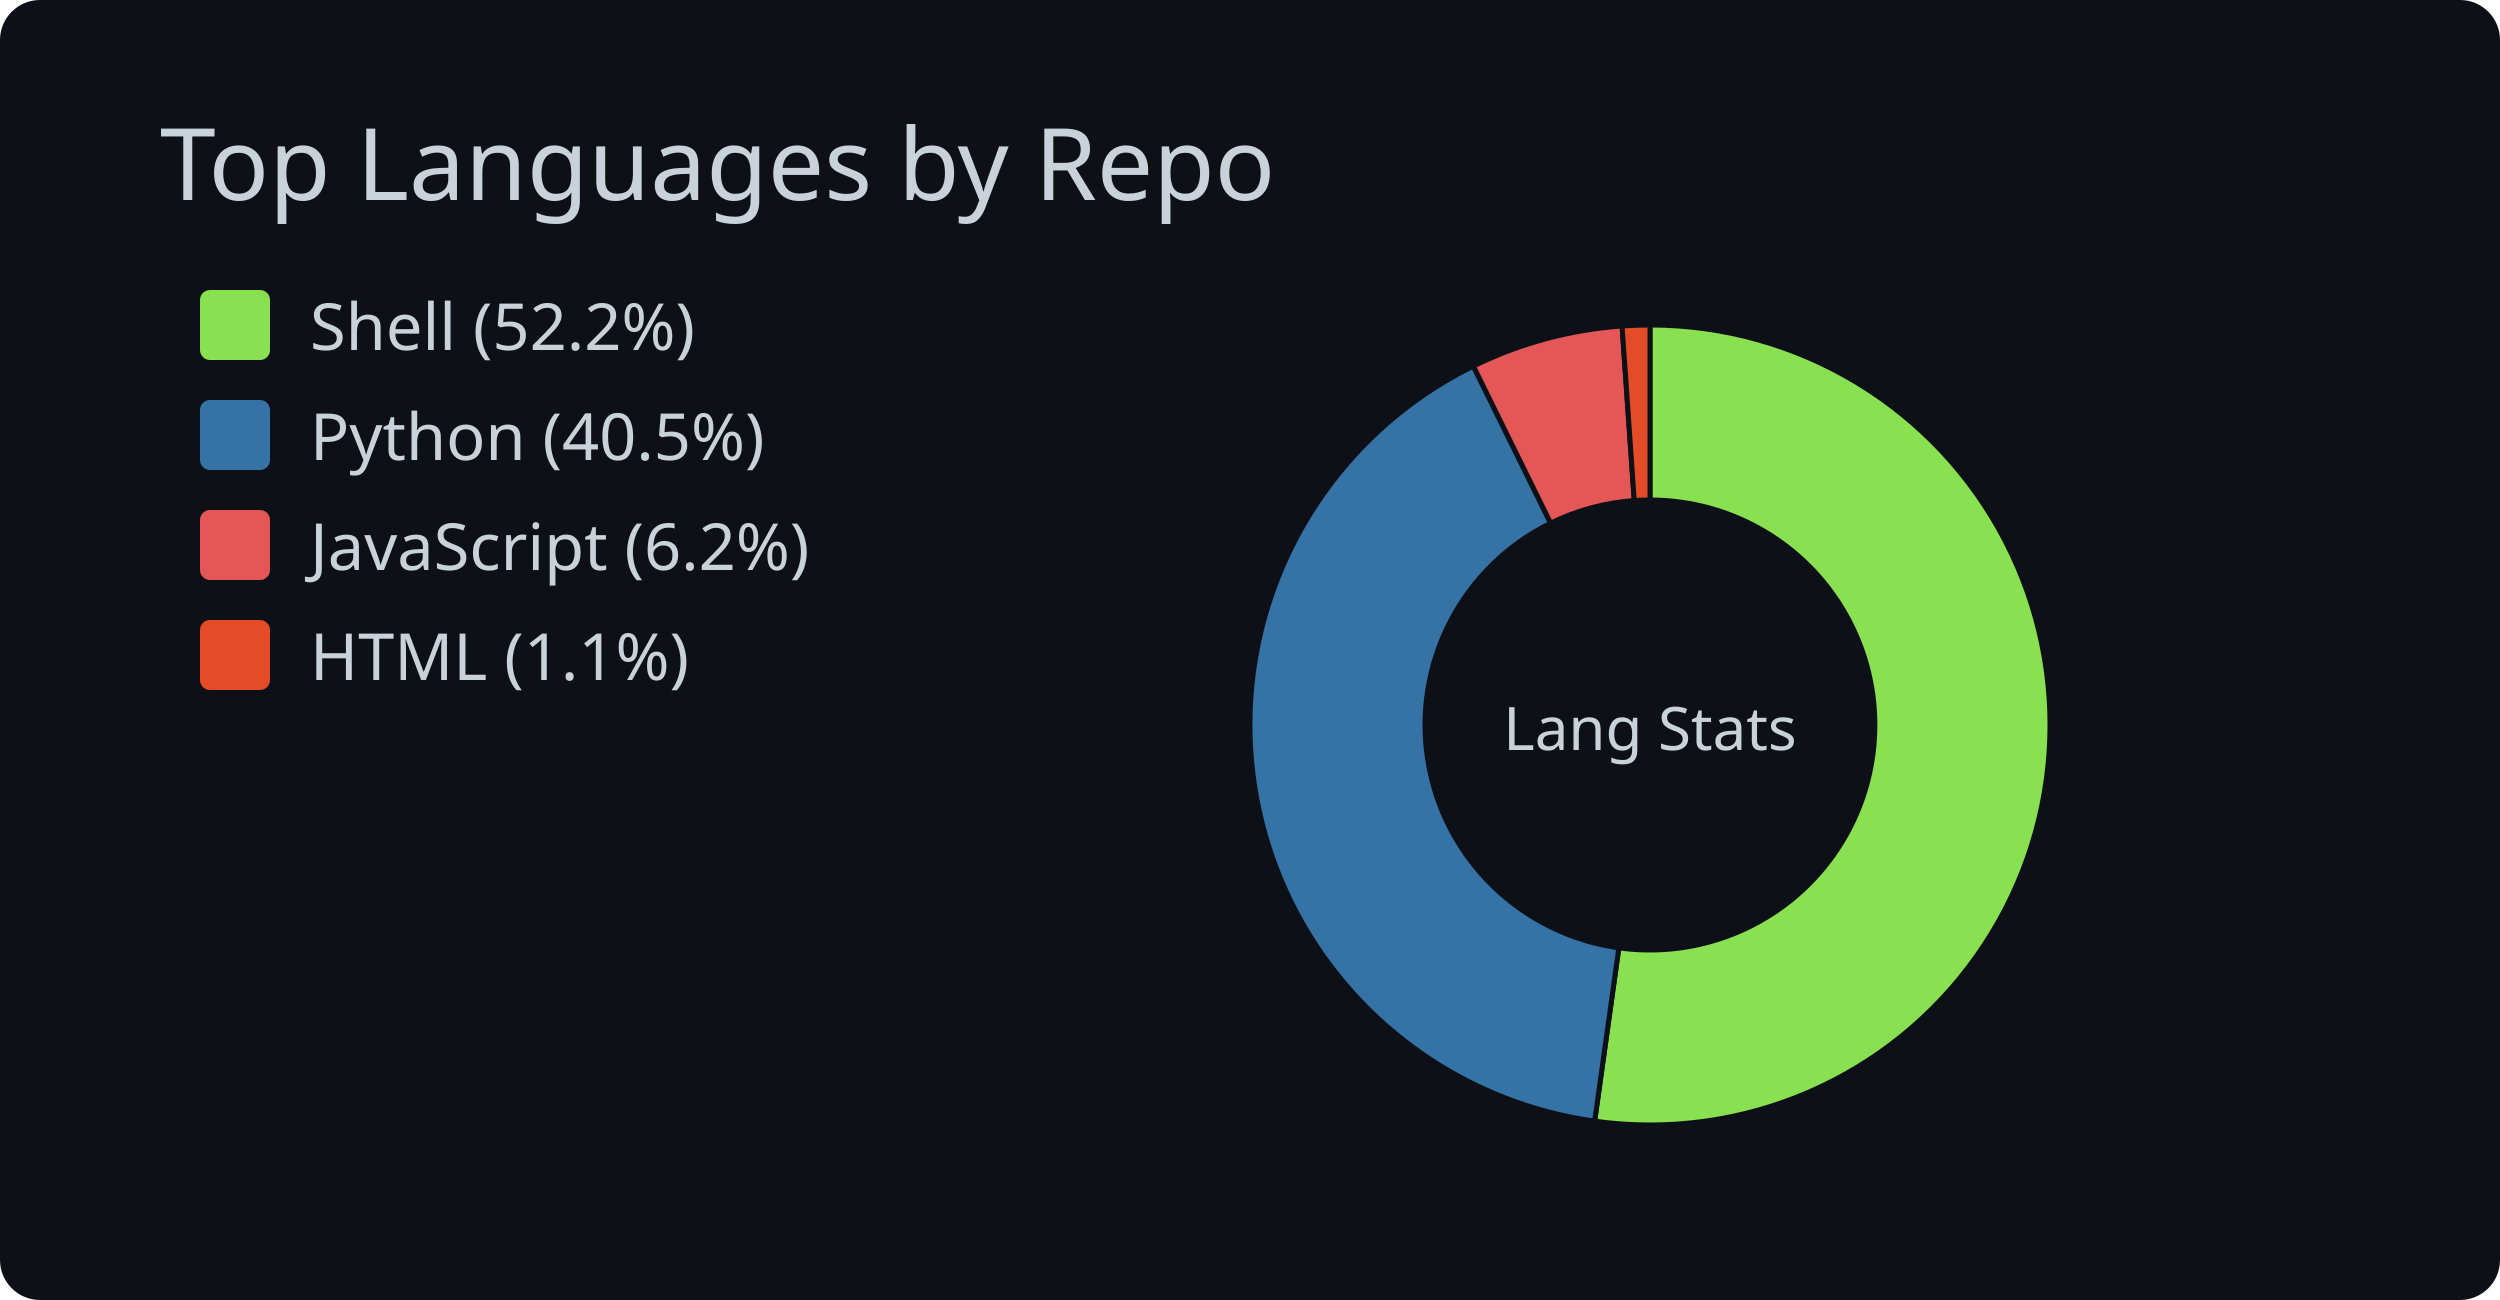
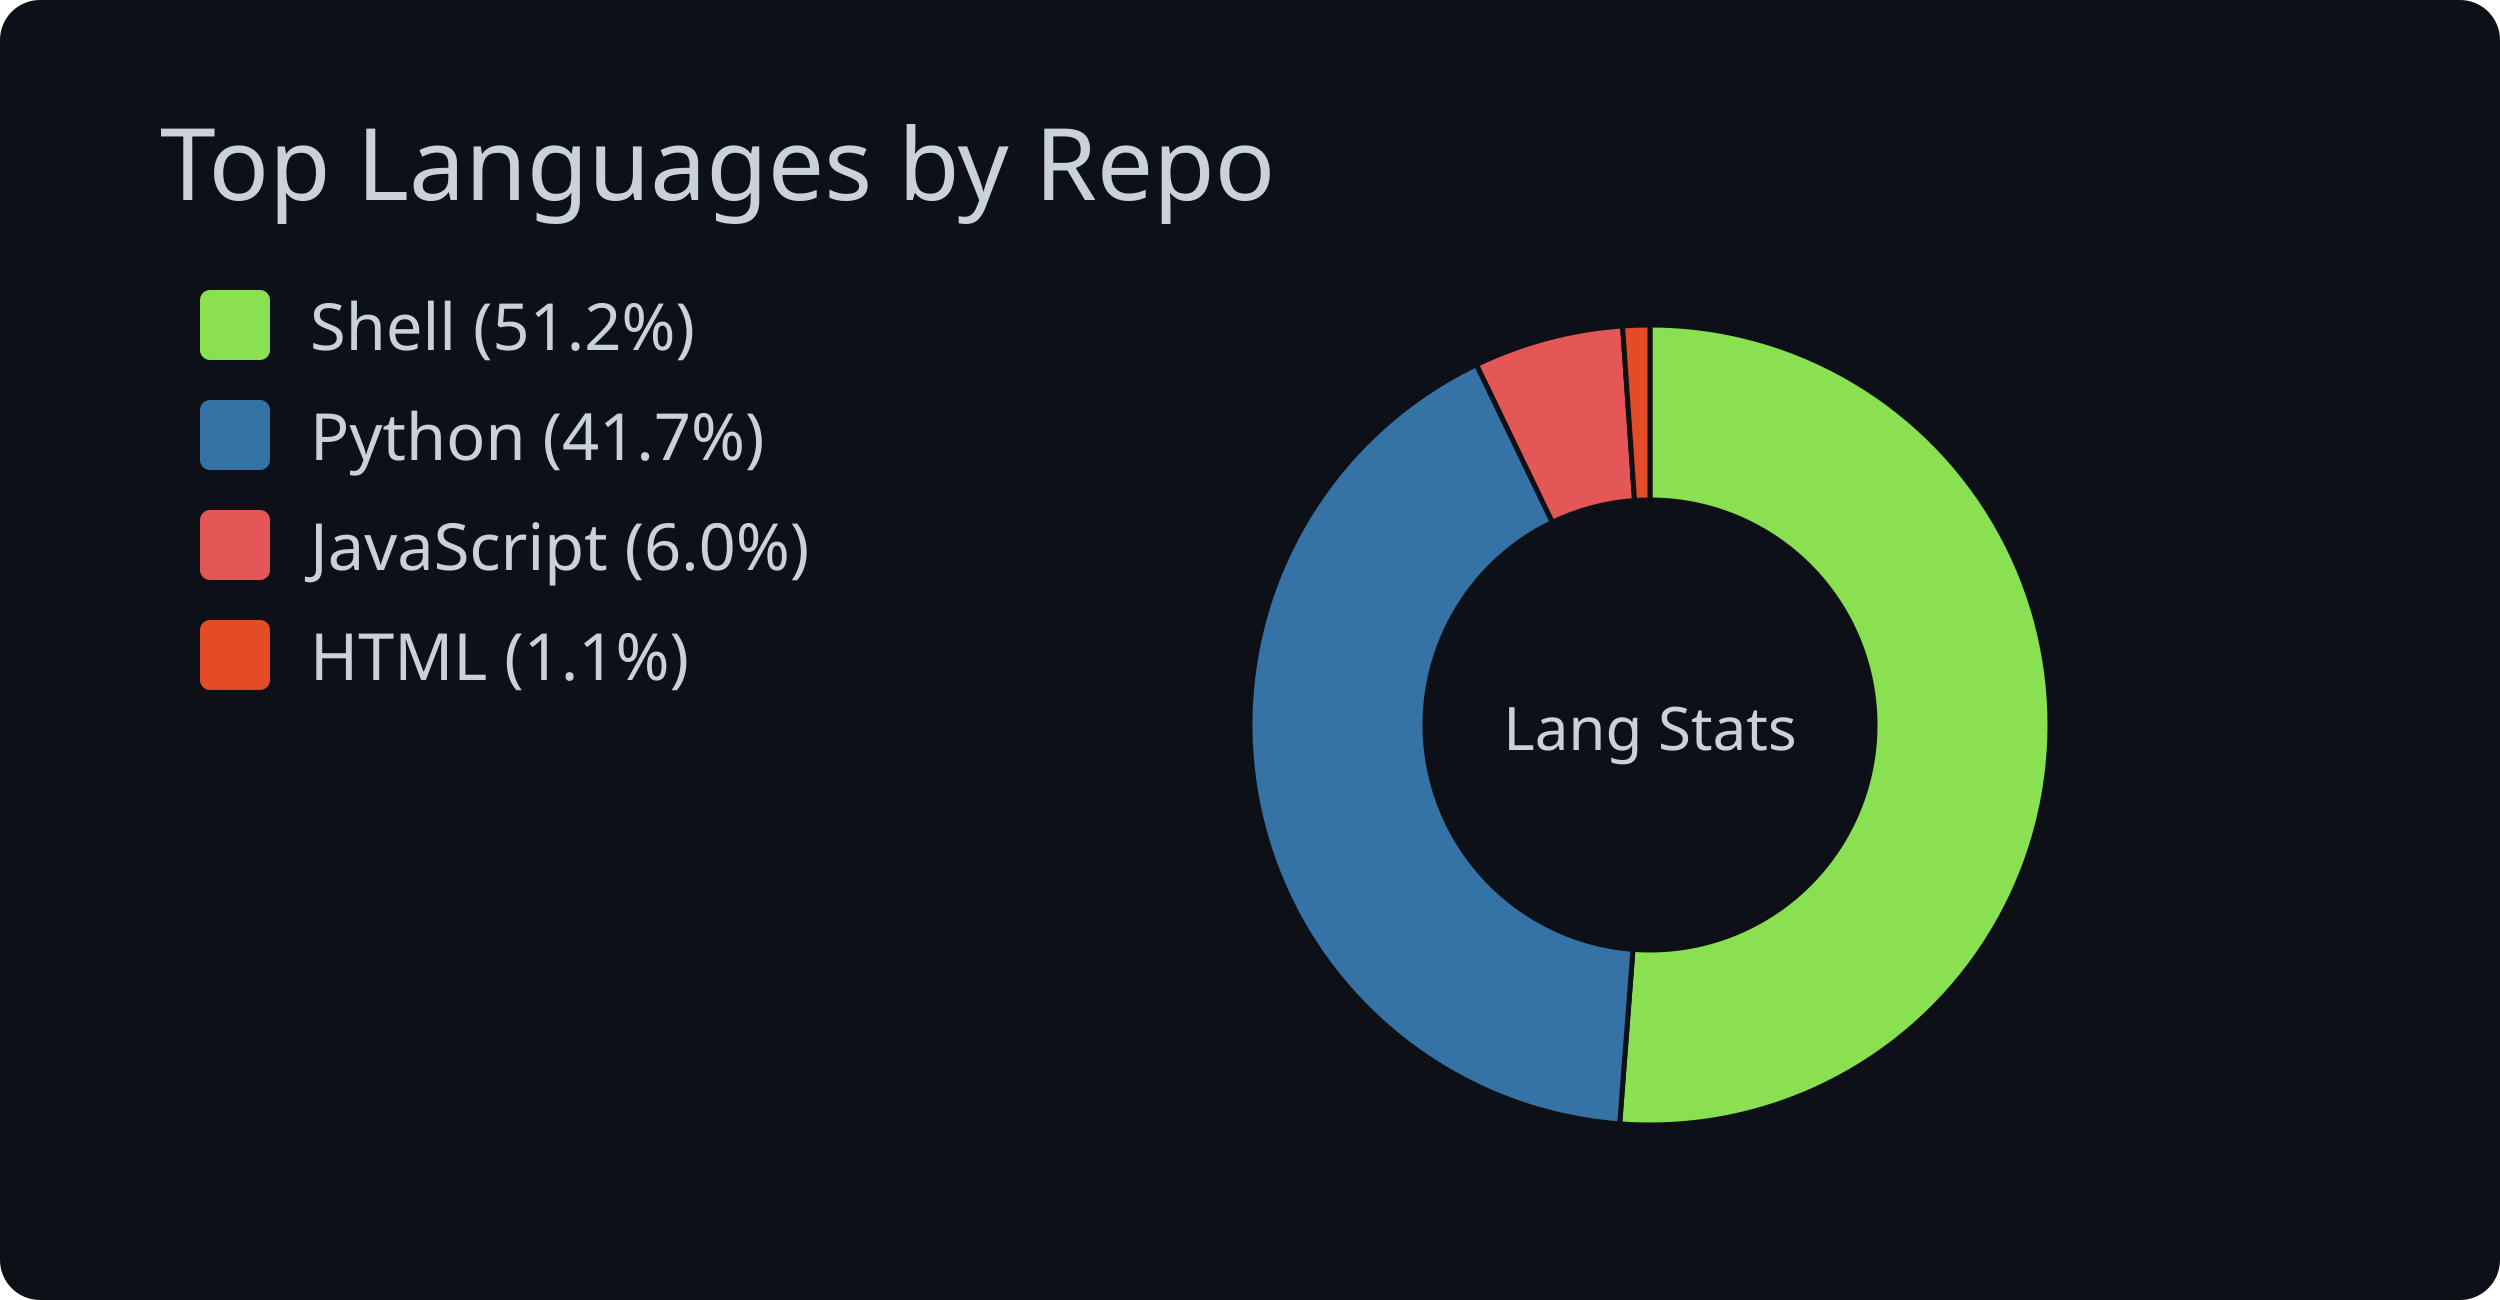
<svg xmlns="http://www.w3.org/2000/svg" width="500" height="260" role="img" aria-labelledby="title desc">
  <rect width="100%" height="100%" fill="#0d1117" rx="8" />
  <text x="32" y="40" fill="#c9d1d9" font-size="20" font-family="Segoe UI, system-ui">Top Languages by Repo</text>
  <rect x="40" y="58" width="14" height="14" fill="#89e051" rx="2" />
-   <text x="62" y="70" fill="#c9d1d9" font-size="13" font-family="Segoe UI, system-ui">Shell (52.2%)</text>
+   <text x="62" y="70" fill="#c9d1d9" font-size="13" font-family="Segoe UI, system-ui">Shell (51.2%)</text>
  <rect x="40" y="80" width="14" height="14" fill="#3572A5" rx="2" />
-   <text x="62" y="92" fill="#c9d1d9" font-size="13" font-family="Segoe UI, system-ui">Python (40.5%)</text>
+   <text x="62" y="92" fill="#c9d1d9" font-size="13" font-family="Segoe UI, system-ui">Python (41.7%)</text>
  <rect x="40" y="102" width="14" height="14" fill="#E45756" rx="2" />
-   <text x="62" y="114" fill="#c9d1d9" font-size="13" font-family="Segoe UI, system-ui">JavaScript (6.2%)</text>
+   <text x="62" y="114" fill="#c9d1d9" font-size="13" font-family="Segoe UI, system-ui">JavaScript (6.0%)</text>
  <rect x="40" y="124" width="14" height="14" fill="#e34c26" rx="2" />
  <text x="62" y="136" fill="#c9d1d9" font-size="13" font-family="Segoe UI, system-ui">HTML (1.1%)</text>
-   <path d="M 330.00 65.00 A 80.00 80.00 0 1 1 318.93 224.23 L 323.77 189.57 A 45.00 45.00 0 1 0 330.00 100.00 Z" fill="#89e051" stroke="#0d1117" stroke-width="1" />
-   <path d="M 318.93 224.23 A 80.00 80.00 0 0 1 294.67 73.22 L 310.13 104.63 A 45.00 45.00 0 0 0 323.77 189.57 Z" fill="#3572A5" stroke="#0d1117" stroke-width="1" />
-   <path d="M 294.67 73.22 A 80.00 80.00 0 0 1 324.41 65.20 L 326.85 100.11 A 45.00 45.00 0 0 0 310.13 104.63 Z" fill="#E45756" stroke="#0d1117" stroke-width="1" />
-   <path d="M 324.41 65.20 A 80.00 80.00 0 0 1 330.00 65.00 L 330.00 100.00 A 45.00 45.00 0 0 0 326.85 100.11 Z" fill="#e34c26" stroke="#0d1117" stroke-width="1" />
+   <path d="M 330.00 65.00 A 80.00 80.00 0 1 1 323.94 224.77 L 326.59 189.87 A 45.00 45.00 0 1 0 330.00 100.00 Z" fill="#89e051" stroke="#0d1117" stroke-width="1" />
+   <path d="M 323.94 224.77 A 80.00 80.00 0 0 1 295.30 72.92 L 310.48 104.45 A 45.00 45.00 0 0 0 326.59 189.87 Z" fill="#3572A5" stroke="#0d1117" stroke-width="1" />
+   <path d="M 295.30 72.92 A 80.00 80.00 0 0 1 324.51 65.19 L 326.91 100.11 A 45.00 45.00 0 0 0 310.48 104.45 Z" fill="#E45756" stroke="#0d1117" stroke-width="1" />
+   <path d="M 324.51 65.19 A 80.00 80.00 0 0 1 330.00 65.00 L 330.00 100.00 A 45.00 45.00 0 0 0 326.91 100.11 Z" fill="#e34c26" stroke="#0d1117" stroke-width="1" />
  <text x="330" y="150" text-anchor="middle" fill="#c9d1d9" font-size="12" font-family="Segoe UI, system-ui">Lang Stats</text>
</svg>
